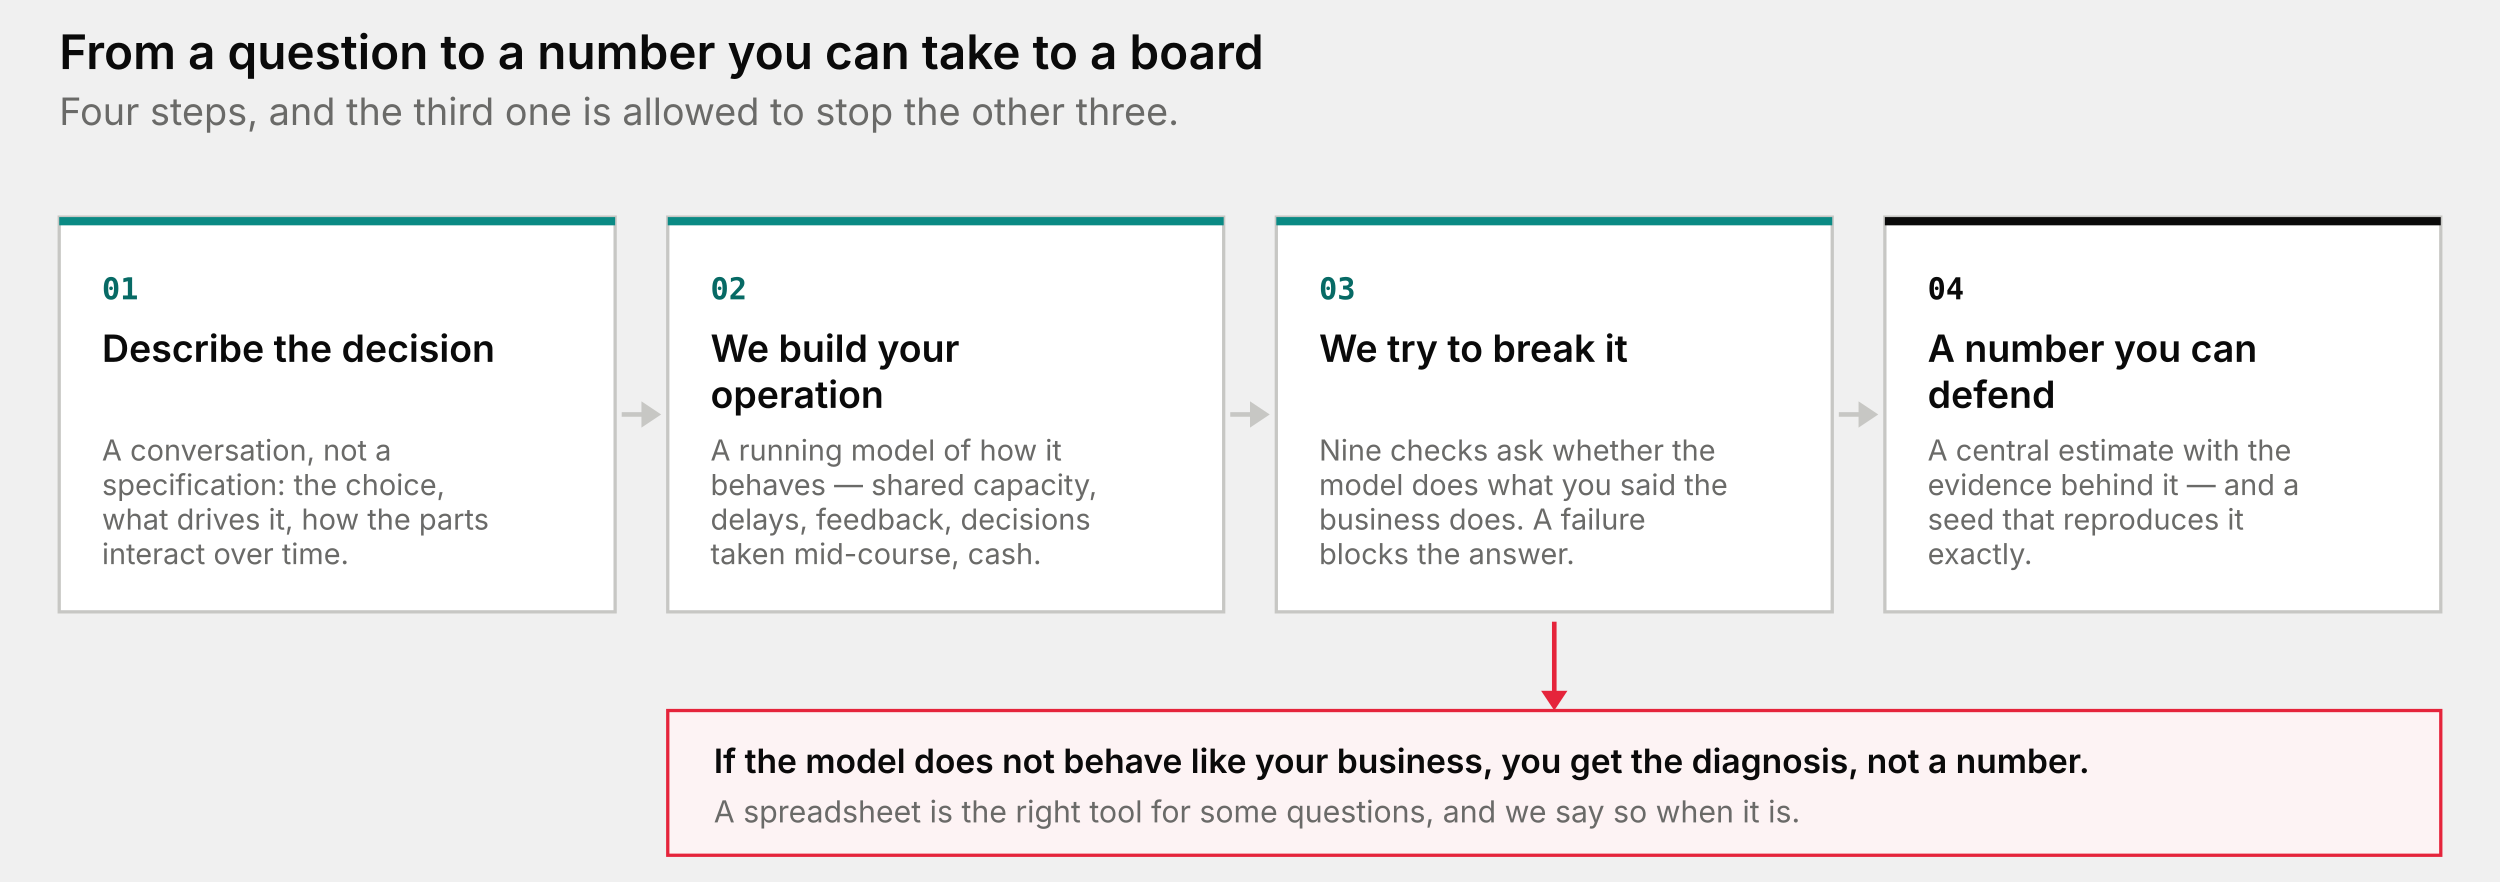
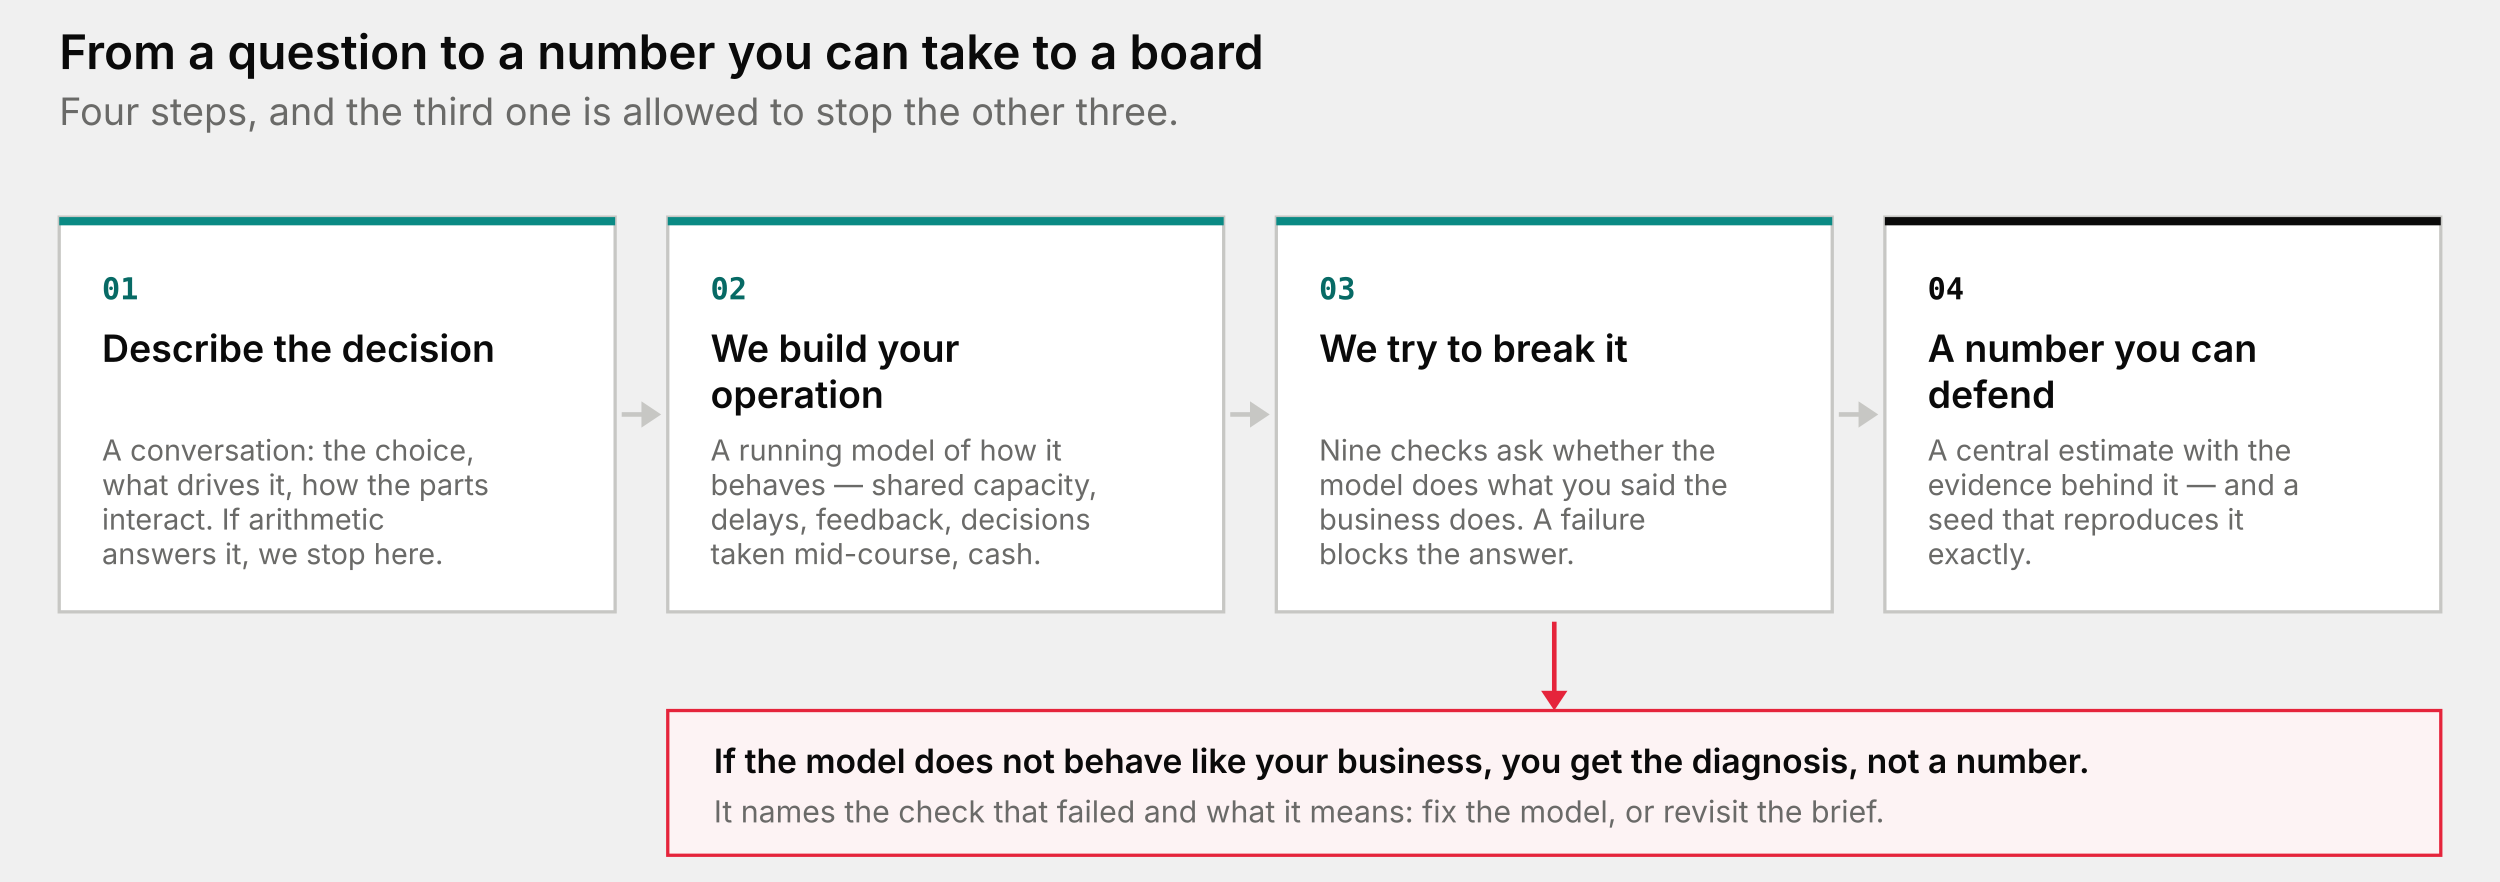
<svg xmlns="http://www.w3.org/2000/svg" viewBox="0 0 760 268" width="100%" height="268" preserveAspectRatio="xMidYMid meet" role="img">
  <text x="18" y="21" font-family="Inter, 'Helvetica Neue', Helvetica, Arial, system-ui, sans-serif" font-size="14.5" fill="#0A0A0A" font-weight="600">From a question to a number you can take to a board</text>
  <text x="18" y="38" font-family="Inter, 'Helvetica Neue', Helvetica, Arial, system-ui, sans-serif" font-size="11.5" fill="#6A6A68">Four steps, and the third one is allowed to stop the other three.</text>
  <rect x="18" y="66" width="169" height="120" fill="#FFFFFF" stroke="#C7C7C4" stroke-width="1" />
  <rect x="18" y="66" width="169" height="2.5" fill="#0A8A84" />
  <text x="31" y="91" font-family="'JetBrains Mono', 'SF Mono', ui-monospace, monospace" font-size="9.2" fill="#076A65" font-weight="600">01</text>
  <text x="31" y="110" font-family="Inter, 'Helvetica Neue', Helvetica, Arial, system-ui, sans-serif" font-size="11.4" fill="#0A0A0A" font-weight="600">Describe the decision</text>
-   <text x="31" y="140" font-family="Inter, 'Helvetica Neue', Helvetica, Arial, system-ui, sans-serif" font-size="8.8" fill="#6A6A68">A conversation, not a</text>
-   <text x="31" y="150.5" font-family="Inter, 'Helvetica Neue', Helvetica, Arial, system-ui, sans-serif" font-size="8.8" fill="#6A6A68">specification: the choice,</text>
-   <text x="31" y="161" font-family="Inter, 'Helvetica Neue', Helvetica, Arial, system-ui, sans-serif" font-size="8.8" fill="#6A6A68">what drives it, how the parts</text>
-   <text x="31" y="171.5" font-family="Inter, 'Helvetica Neue', Helvetica, Arial, system-ui, sans-serif" font-size="8.8" fill="#6A6A68">interact over time.</text>
+   <text x="31" y="140" font-family="Inter, 'Helvetica Neue', Helvetica, Arial, system-ui, sans-serif" font-size="8.8" fill="#6A6A68">A conversation: the choice,</text>
+   <text x="31" y="150.5" font-family="Inter, 'Helvetica Neue', Helvetica, Arial, system-ui, sans-serif" font-size="8.8" fill="#6A6A68">what drives it, how the parts</text>
+   <text x="31" y="161" font-family="Inter, 'Helvetica Neue', Helvetica, Arial, system-ui, sans-serif" font-size="8.8" fill="#6A6A68">interact. If arithmetic</text>
+   <text x="31" y="171.5" font-family="Inter, 'Helvetica Neue', Helvetica, Arial, system-ui, sans-serif" font-size="8.8" fill="#6A6A68">answers it, we stop here.</text>
  <line x1="189" y1="126" x2="196" y2="126" stroke="#C7C7C4" stroke-width="1.4" />
  <path d="M 195.0 122.0 L 201.0 126.0 L 195.0 130.0 Z" fill="#C7C7C4" />
  <rect x="203" y="66" width="169" height="120" fill="#FFFFFF" stroke="#C7C7C4" stroke-width="1" />
  <rect x="203" y="66" width="169" height="2.5" fill="#0A8A84" />
  <text x="216" y="91" font-family="'JetBrains Mono', 'SF Mono', ui-monospace, monospace" font-size="9.2" fill="#076A65" font-weight="600">02</text>
  <text x="216" y="110" font-family="Inter, 'Helvetica Neue', Helvetica, Arial, system-ui, sans-serif" font-size="11.4" fill="#0A0A0A" font-weight="600">We build your</text>
  <text x="216" y="124" font-family="Inter, 'Helvetica Neue', Helvetica, Arial, system-ui, sans-serif" font-size="11.4" fill="#0A0A0A" font-weight="600">operation</text>
  <text x="216" y="140" font-family="Inter, 'Helvetica Neue', Helvetica, Arial, system-ui, sans-serif" font-size="8.8" fill="#6A6A68">A running model of how it</text>
  <text x="216" y="150.5" font-family="Inter, 'Helvetica Neue', Helvetica, Arial, system-ui, sans-serif" font-size="8.8" fill="#6A6A68">behaves — shared capacity,</text>
  <text x="216" y="161" font-family="Inter, 'Helvetica Neue', Helvetica, Arial, system-ui, sans-serif" font-size="8.8" fill="#6A6A68">delays, feedback, decisions</text>
  <text x="216" y="171.5" font-family="Inter, 'Helvetica Neue', Helvetica, Arial, system-ui, sans-serif" font-size="8.8" fill="#6A6A68">taken mid-course, cash.</text>
  <line x1="374" y1="126" x2="381" y2="126" stroke="#C7C7C4" stroke-width="1.4" />
  <path d="M 380.0 122.0 L 386.0 126.0 L 380.0 130.0 Z" fill="#C7C7C4" />
  <rect x="388" y="66" width="169" height="120" fill="#FFFFFF" stroke="#C7C7C4" stroke-width="1" />
  <rect x="388" y="66" width="169" height="2.5" fill="#0A8A84" />
  <text x="401" y="91" font-family="'JetBrains Mono', 'SF Mono', ui-monospace, monospace" font-size="9.2" fill="#076A65" font-weight="600">03</text>
  <text x="401" y="110" font-family="Inter, 'Helvetica Neue', Helvetica, Arial, system-ui, sans-serif" font-size="11.4" fill="#0A0A0A" font-weight="600">We try to break it</text>
  <text x="401" y="140" font-family="Inter, 'Helvetica Neue', Helvetica, Arial, system-ui, sans-serif" font-size="8.8" fill="#6A6A68">Nine checks ask whether the</text>
  <text x="401" y="150.5" font-family="Inter, 'Helvetica Neue', Helvetica, Arial, system-ui, sans-serif" font-size="8.8" fill="#6A6A68">model does what you said the</text>
  <text x="401" y="161" font-family="Inter, 'Helvetica Neue', Helvetica, Arial, system-ui, sans-serif" font-size="8.8" fill="#6A6A68">business does. A failure</text>
  <text x="401" y="171.5" font-family="Inter, 'Helvetica Neue', Helvetica, Arial, system-ui, sans-serif" font-size="8.8" fill="#6A6A68">blocks the answer.</text>
  <line x1="559" y1="126" x2="566" y2="126" stroke="#C7C7C4" stroke-width="1.4" />
  <path d="M 565.0 122.0 L 571.0 126.0 L 565.0 130.0 Z" fill="#C7C7C4" />
  <rect x="573" y="66" width="169" height="120" fill="#FFFFFF" stroke="#C7C7C4" stroke-width="1" />
  <rect x="573" y="66" width="169" height="2.5" fill="#0A0A0A" />
  <text x="586" y="91" font-family="'JetBrains Mono', 'SF Mono', ui-monospace, monospace" font-size="9.2" fill="#0A0A0A" font-weight="600">04</text>
  <text x="586" y="110" font-family="Inter, 'Helvetica Neue', Helvetica, Arial, system-ui, sans-serif" font-size="11.4" fill="#0A0A0A" font-weight="600">A number you can</text>
  <text x="586" y="124" font-family="Inter, 'Helvetica Neue', Helvetica, Arial, system-ui, sans-serif" font-size="11.4" fill="#0A0A0A" font-weight="600">defend</text>
  <text x="586" y="140" font-family="Inter, 'Helvetica Neue', Helvetica, Arial, system-ui, sans-serif" font-size="8.8" fill="#6A6A68">A central estimate with the</text>
  <text x="586" y="150.5" font-family="Inter, 'Helvetica Neue', Helvetica, Arial, system-ui, sans-serif" font-size="8.8" fill="#6A6A68">evidence behind it — and a</text>
  <text x="586" y="161" font-family="Inter, 'Helvetica Neue', Helvetica, Arial, system-ui, sans-serif" font-size="8.8" fill="#6A6A68">seed that reproduces it</text>
  <text x="586" y="171.5" font-family="Inter, 'Helvetica Neue', Helvetica, Arial, system-ui, sans-serif" font-size="8.8" fill="#6A6A68">exactly.</text>
  <line x1="472.5" y1="189" x2="472.5" y2="211" stroke="#E5243B" stroke-width="1.4" />
  <path d="M 468.5 210.0 L 472.5 216.0 L 476.5 210.0 Z" fill="#E5243B" />
  <rect x="203" y="216" width="539" height="44" fill="#FDF3F4" stroke="#E5243B" stroke-width="1" />
  <text x="217" y="235" font-family="Inter, 'Helvetica Neue', Helvetica, Arial, system-ui, sans-serif" font-size="10.2" fill="#0A0A0A" font-weight="600">If the model does not behave like your business, you get the diagnosis, not a number.</text>
-   <text x="217" y="250" font-family="Inter, 'Helvetica Neue', Helvetica, Arial, system-ui, sans-serif" font-size="9.2" fill="#6A6A68">A spreadsheet is the right tool for some questions, and we say so when it is.</text>
+   <text x="217" y="250" font-family="Inter, 'Helvetica Neue', Helvetica, Arial, system-ui, sans-serif" font-size="9.2" fill="#6A6A68">It names the check that failed and what it means: fix the model, or revisit the brief.</text>
</svg>
